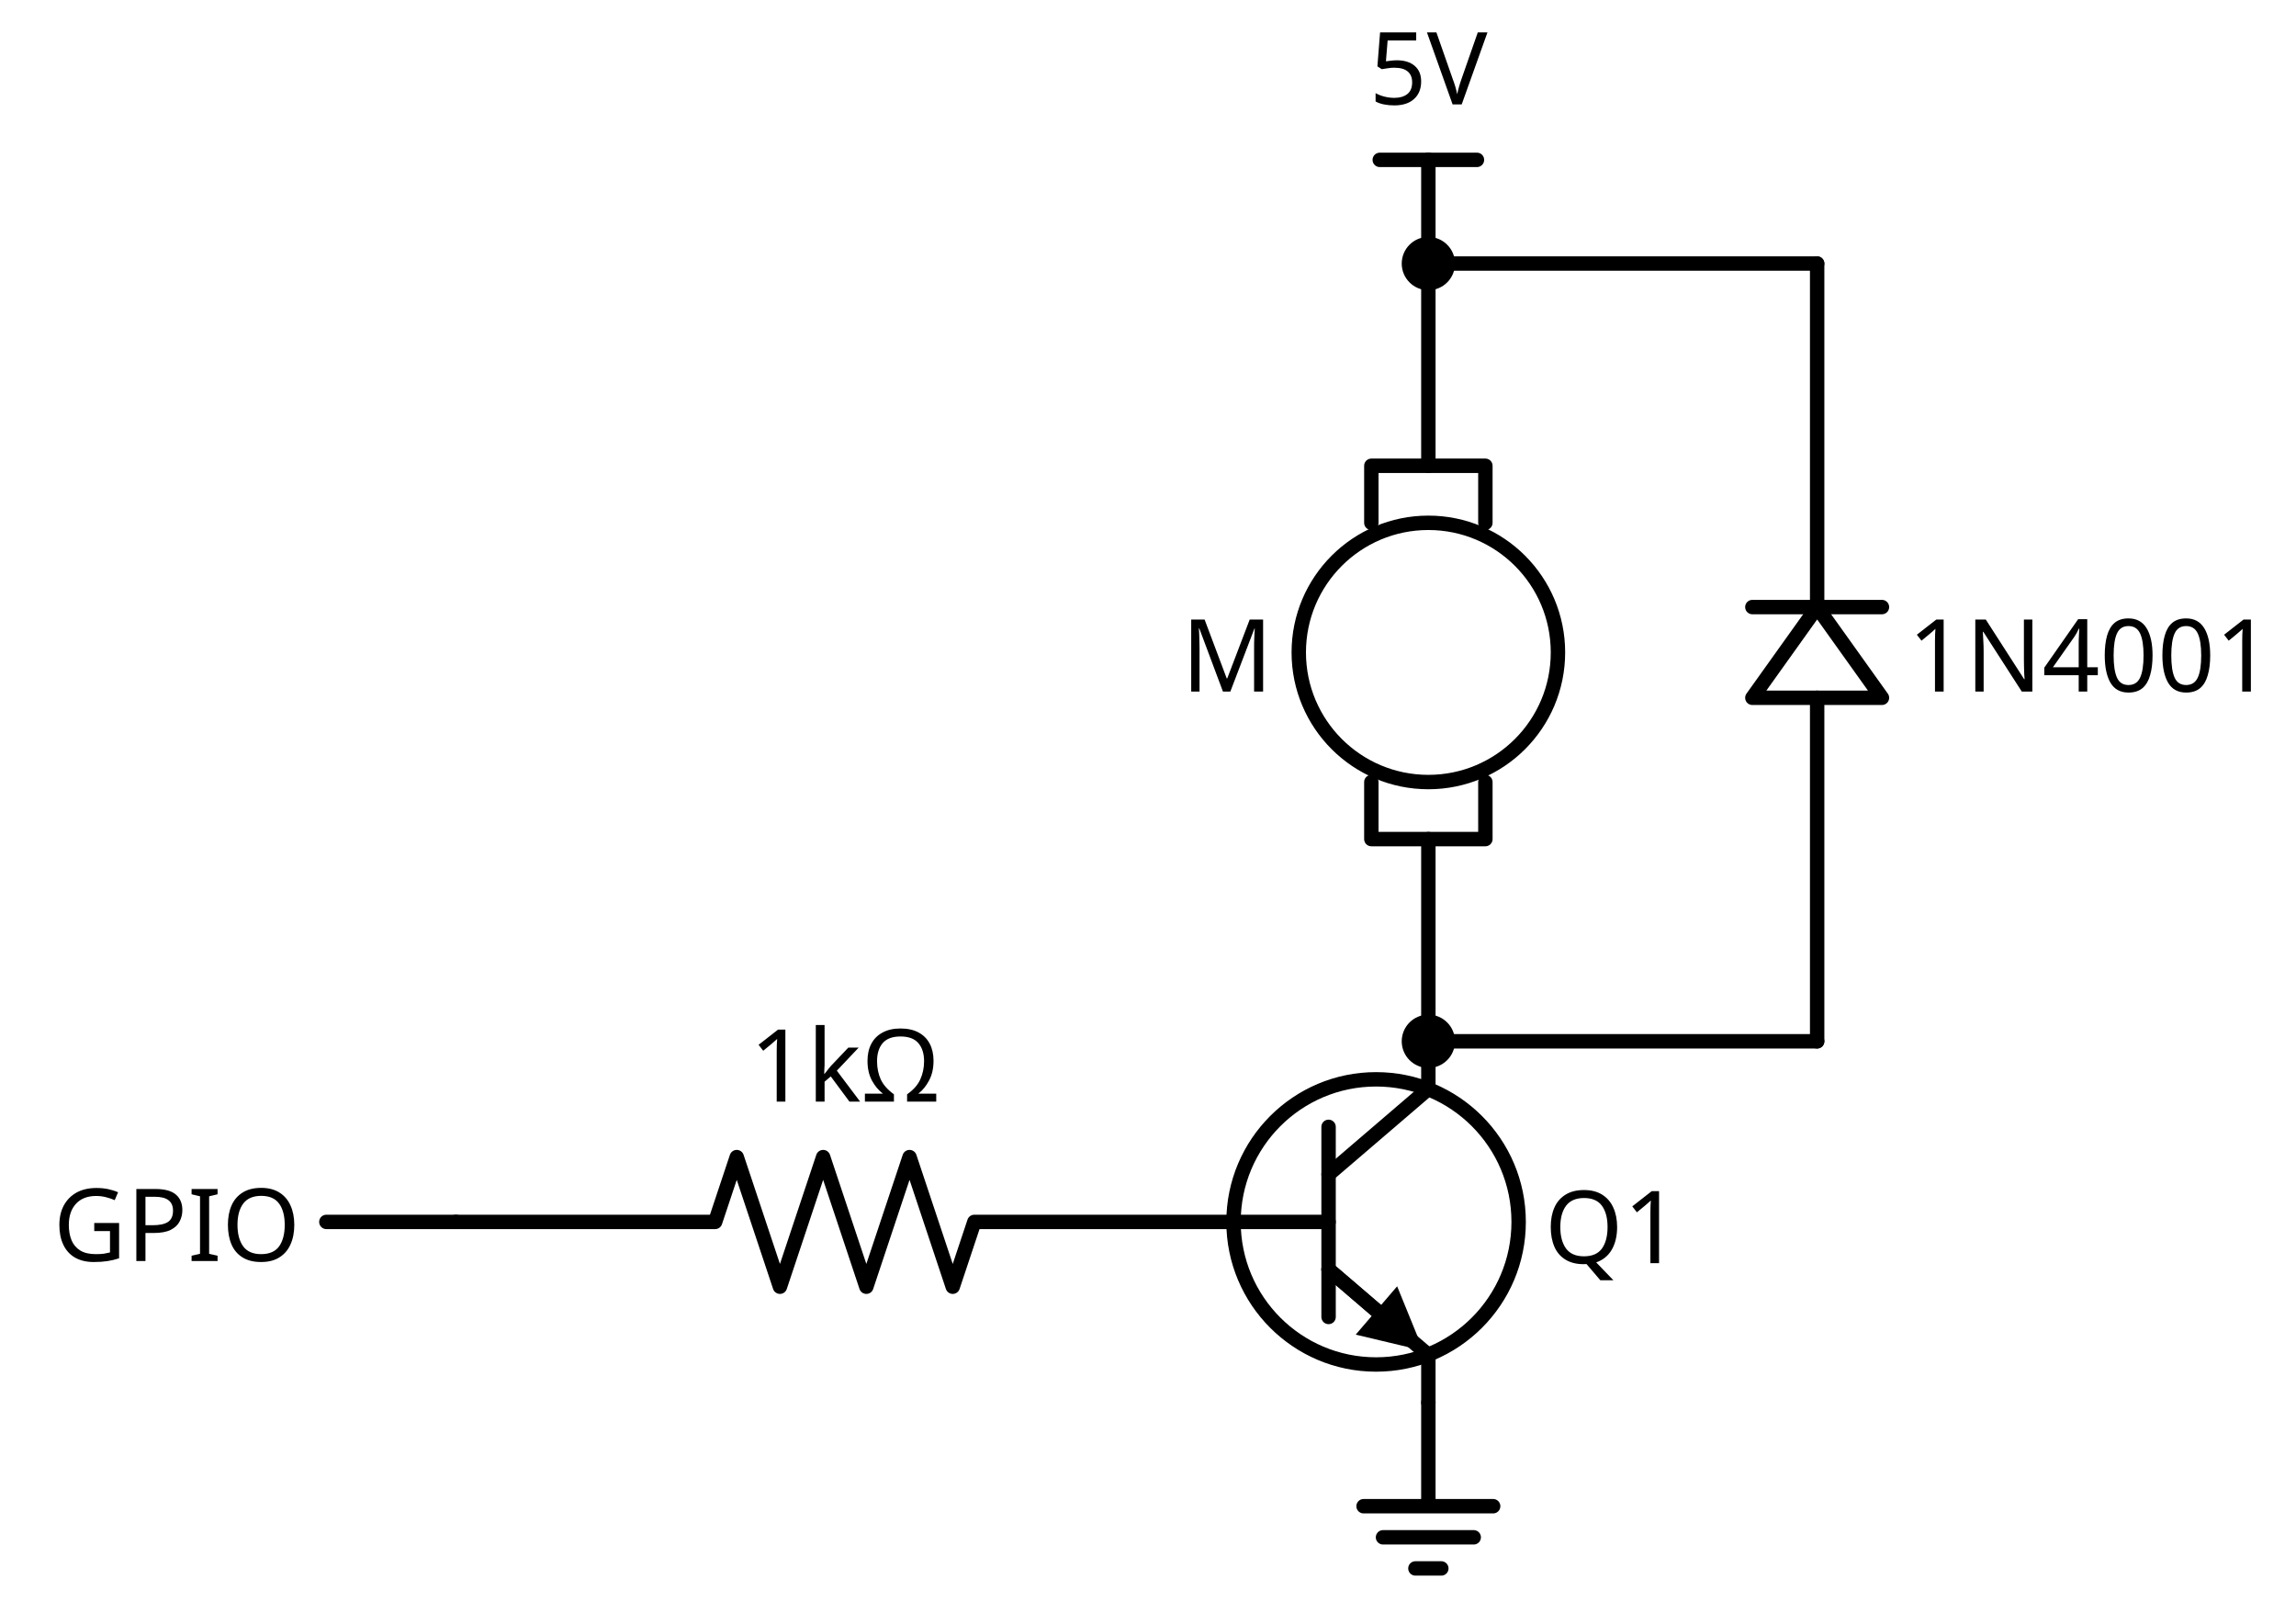
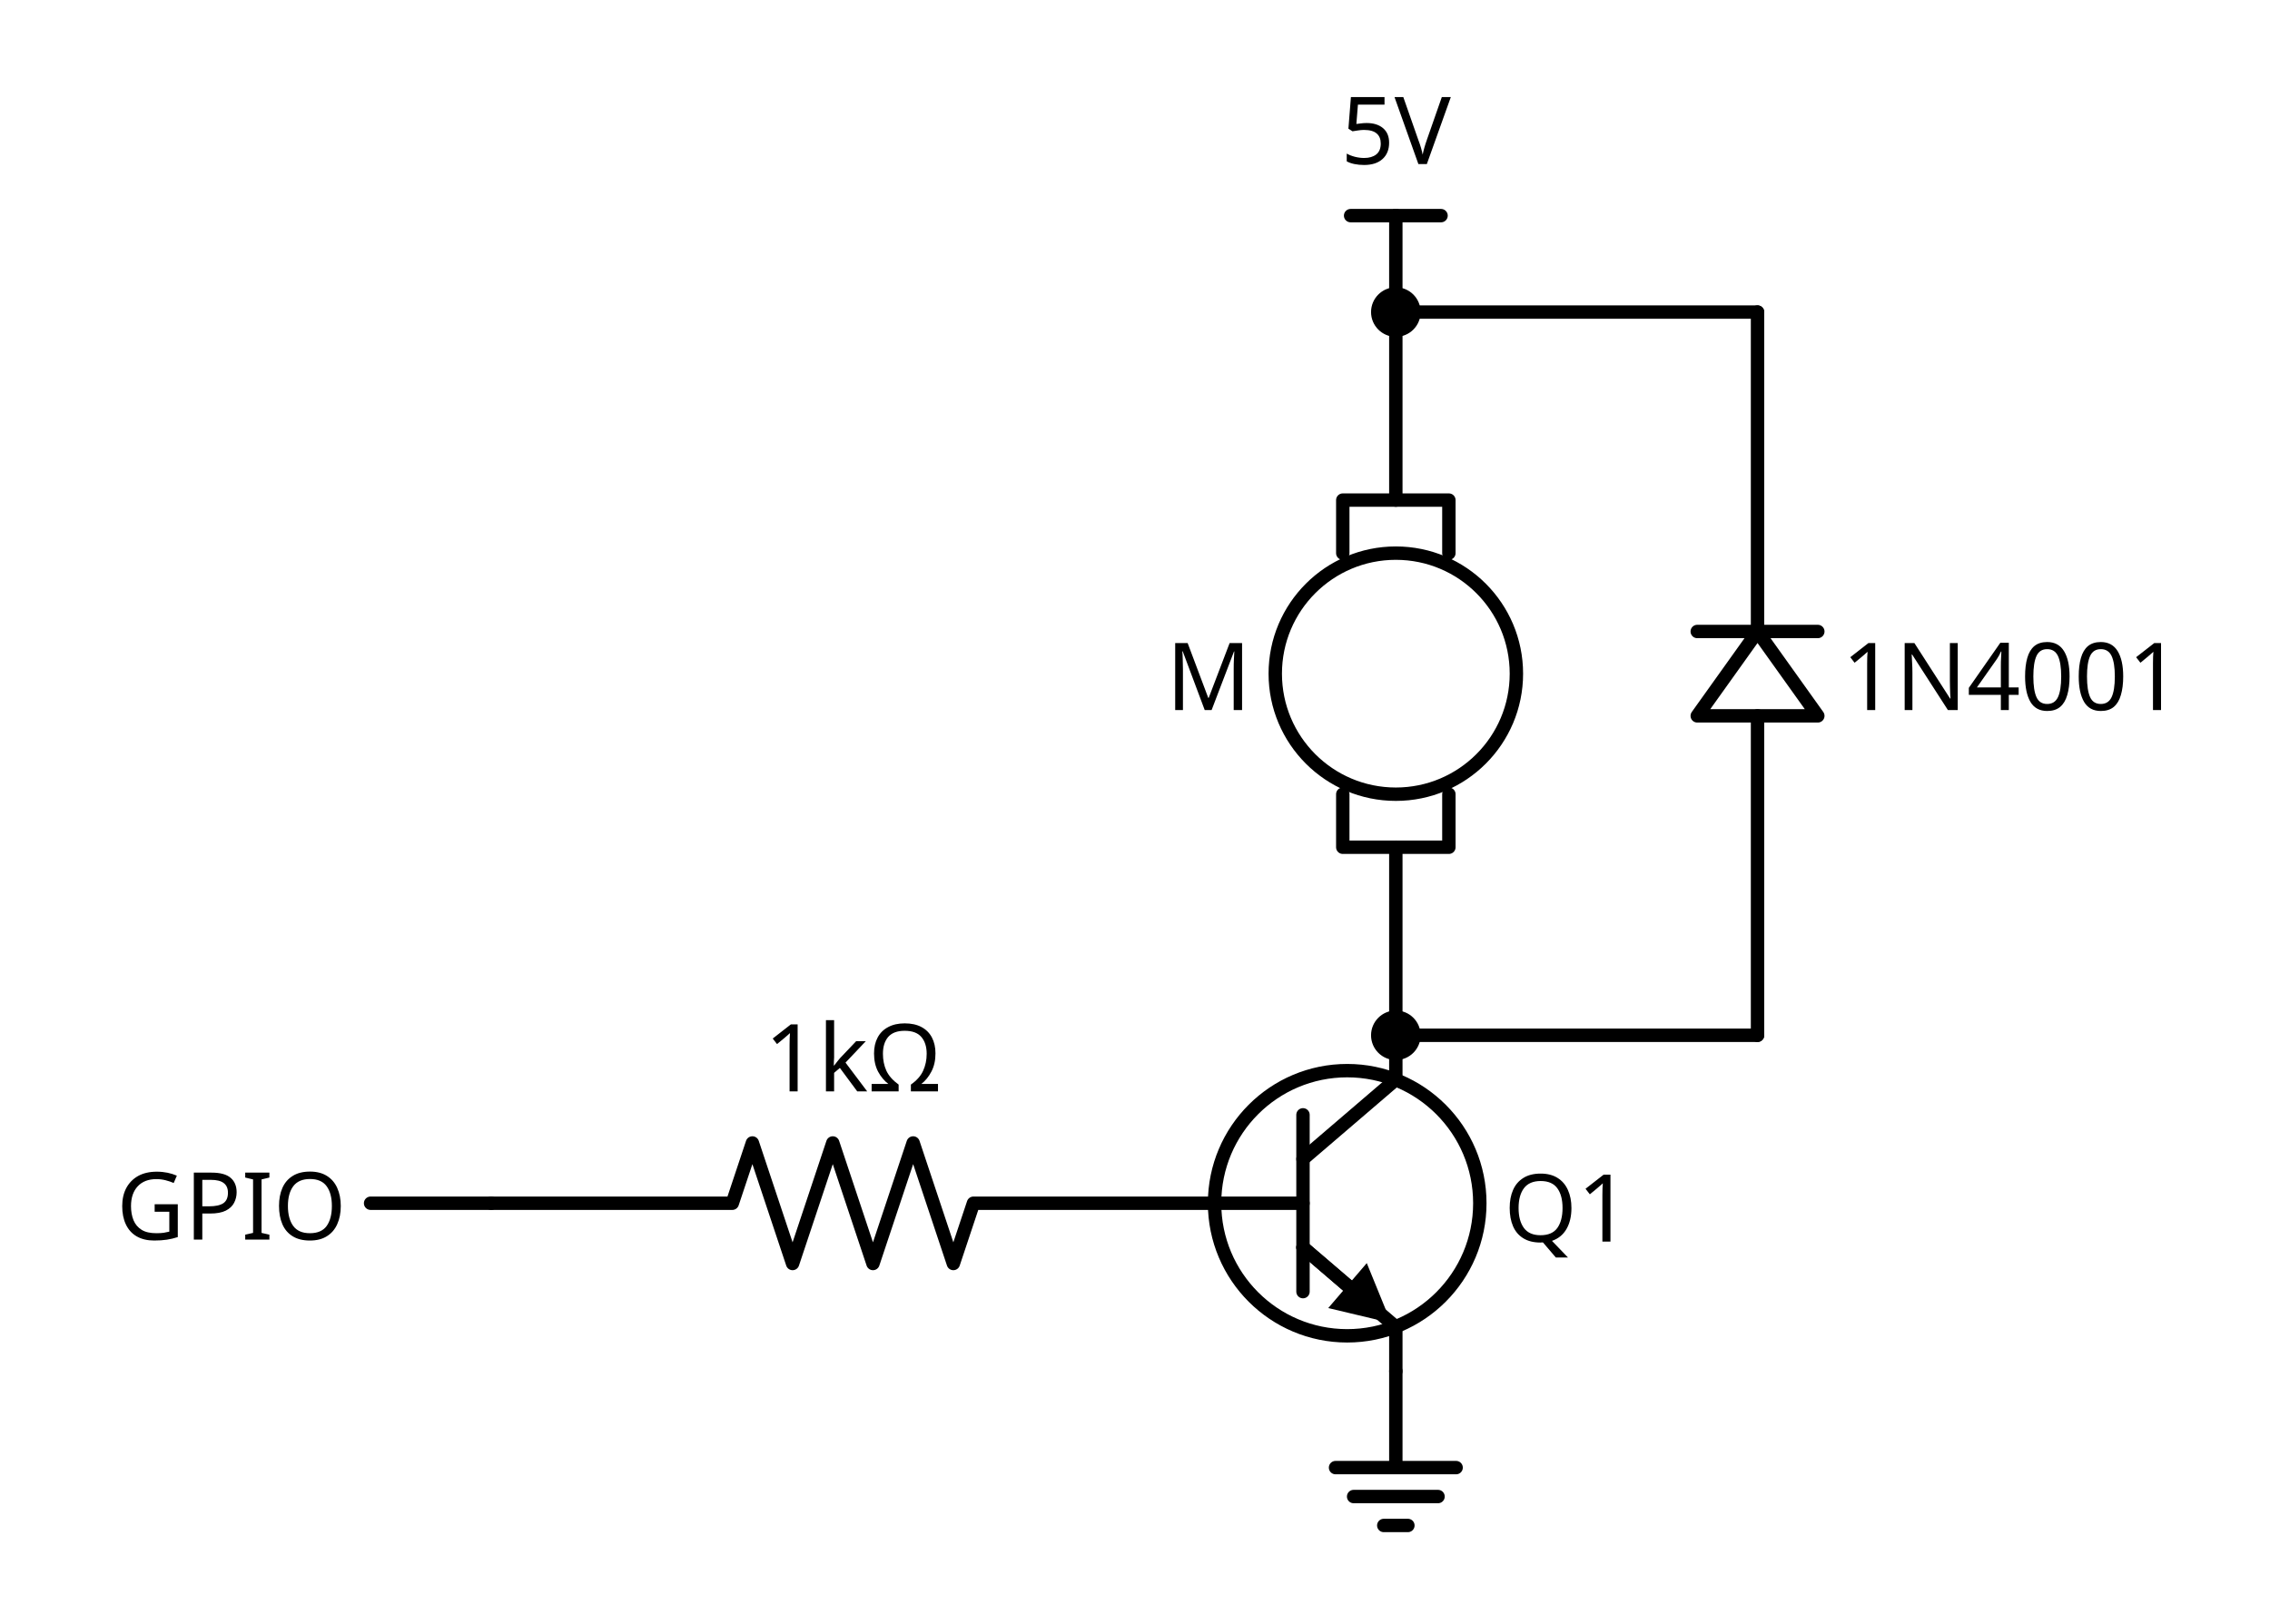
- <svg xmlns="http://www.w3.org/2000/svg" xml:lang="en" height="222.4pt" width="318.896pt" viewBox="-171.328 -169.68 318.896 222.4" style="background-color:white;">
+ <svg xmlns="http://www.w3.org/2000/svg" xml:lang="en" height="242.4pt" width="338.896pt" viewBox="-181.328 -179.68 338.896 242.4" style="background-color:white;">
  <circle cx="19.8" cy="-0" r="19.8" style="stroke:black;fill:none;stroke-width:2.0;stroke-dasharray:-;" />
  <circle cx="27.06" cy="-79.08" r="18" style="stroke:black;fill:none;stroke-width:2.0;stroke-dasharray:-;" />
  <polygon points="72.06,-72.78 81.06,-85.38 90.06,-72.78 " style="stroke:black;fill:none;stroke-width:2.0;stroke-dasharray:-;stroke-linecap:round;stroke-linejoin:round;" />
  <path d="M 0.0,-0.0 L 13.2,-0" style="stroke:black;fill:none;stroke-width:2.0;stroke-dasharray:-;stroke-linecap:round;stroke-linejoin:round;" />
  <path d="M 13.2,-13.2 L 13.2,13.2" style="stroke:black;fill:none;stroke-width:2.0;stroke-dasharray:-;stroke-linecap:round;stroke-linejoin:round;" />
  <path d="M 13.2,-6.6 L 27.06,-18.48 L 27.06,-25.08" style="stroke:black;fill:none;stroke-width:2.0;stroke-dasharray:-;stroke-linecap:round;stroke-linejoin:round;" />
  <path d="M 13.2,6.6 L 27.06,18.48 L 27.06,25.08" style="stroke:black;fill:none;stroke-width:2.0;stroke-dasharray:-;stroke-linecap:round;stroke-linejoin:round;" />
  <path d="M 13.2,6.6 L 20.227,12.623" style="stroke:black;fill:none;stroke-width:2.0;stroke-dasharray:-;stroke-linecap:round;stroke-linejoin:round;" />
  <path d="M 25.541 17.178 L 17.884 15.356 L 22.57 9.89 Z" style="stroke:black;fill:black;stroke-linecap:butt;stroke-linejoin:miter;" />
  <path d="M 0.0,-0.0 L -36,-0 L -39,9 L -45,-9 L -51,9 L -57,-9 L -63,9 L -69,-9 L -72,-0 L -108,-0" style="stroke:black;fill:none;stroke-width:2.0;stroke-dasharray:-;stroke-linecap:round;stroke-linejoin:round;" />
  <path d="M -108.0,-1.3226185430791413e-14 L -117,-0 L -126,-0" style="stroke:black;fill:none;stroke-width:2.0;stroke-dasharray:-;stroke-linecap:round;stroke-linejoin:round;" />
  <path d="M 27.06,25.08 L 27.06,39.48 L 18.06,39.48 L 36.06,39.48 M 20.76,43.8 L 33.36,43.8 M 25.26,48.12 L 28.86,48.12" style="stroke:black;fill:none;stroke-width:2.0;stroke-dasharray:-;stroke-linecap:round;stroke-linejoin:round;" />
  <path d="M 27.06,-25.08 L 27.06,-53.16 L 27.06,-53.16 M 27.06,-105 L 27.06,-105 L 27.06,-133.08" style="stroke:black;fill:none;stroke-width:2.0;stroke-dasharray:-;stroke-linecap:round;stroke-linejoin:round;" />
  <path d="M 34.98,-61.08 L 34.98,-53.16 L 19.14,-53.16 L 19.14,-61.08" style="stroke:black;fill:none;stroke-width:2.0;stroke-dasharray:-;stroke-linecap:round;stroke-linejoin:round;" />
  <path d="M 34.98,-97.08 L 34.98,-105 L 19.14,-105 L 19.14,-97.08" style="stroke:black;fill:none;stroke-width:2.0;stroke-dasharray:-;stroke-linecap:round;stroke-linejoin:round;" />
  <path d="M 27.06,-133.08 L 27.06,-147.48" style="stroke:black;fill:none;stroke-width:2.0;stroke-dasharray:-;stroke-linecap:round;stroke-linejoin:round;" />
  <path d="M 27.06,-147.48 L 20.31,-147.48" style="stroke:black;fill:none;stroke-width:2.0;stroke-dasharray:-;stroke-linecap:round;stroke-linejoin:round;" />
  <path d="M 27.06,-147.48 L 33.81,-147.48" style="stroke:black;fill:none;stroke-width:2.0;stroke-dasharray:-;stroke-linecap:round;stroke-linejoin:round;" />
  <path d="M 27.06,-25.08 L 54.06,-25.08 L 81.06,-25.08" style="stroke:black;fill:none;stroke-width:2.0;stroke-dasharray:-;stroke-linecap:round;stroke-linejoin:round;" />
  <path d="M 81.06,-25.08 L 81.06,-72.78 M 72.06,-85.38 L 90.06,-85.38 M 81.06,-85.38 L 81.06,-133.08" style="stroke:black;fill:none;stroke-width:2.0;stroke-dasharray:-;stroke-linecap:round;stroke-linejoin:round;" />
  <path d="M 81.06,-133.08 L 54.06,-133.08 L 27.06,-133.08" style="stroke:black;fill:none;stroke-width:2.0;stroke-dasharray:-;stroke-linecap:round;stroke-linejoin:round;" />
  <text x="43.2" y="-13.7" dominant-baseline="central" fill="black" font-size="14.0" font-family="sans" text-anchor="start">
    <tspan x="43.2" dy="14.0">Q1</tspan>
  </text>
  <text x="-54.0" y="-26.6" dominant-baseline="ideographic" fill="black" font-size="14.0" font-family="sans" text-anchor="middle">
    <tspan x="-54.0" dy="14.0">1kΩ</tspan>
  </text>
  <text x="-129.6" y="-14" dominant-baseline="central" fill="black" font-size="14.0" font-family="sans" text-anchor="end">
    <tspan x="-129.6" dy="14.0">GPIO</tspan>
  </text>
  <text x="5.46" y="-93.08" dominant-baseline="central" fill="black" font-size="14.0" font-family="sans" text-anchor="end">
    <tspan x="5.46" dy="14.0">M</tspan>
  </text>
  <text x="27.06" y="-165.08" dominant-baseline="ideographic" fill="black" font-size="14.0" font-family="sans" text-anchor="middle">
    <tspan x="27.06" dy="14.0">5V</tspan>
  </text>
  <text x="93.66" y="-93.08" dominant-baseline="central" fill="black" font-size="14.0" font-family="sans" text-anchor="start">
    <tspan x="93.66" dy="14.0">1N4001</tspan>
  </text>
  <circle cx="27.06" cy="-25.08" r="2.7" style="stroke:black;fill:black;stroke-width:2.0;stroke-dasharray:-;" />
  <circle cx="27.06" cy="-133.08" r="2.7" style="stroke:black;fill:black;stroke-width:2.0;stroke-dasharray:-;" />
</svg>
